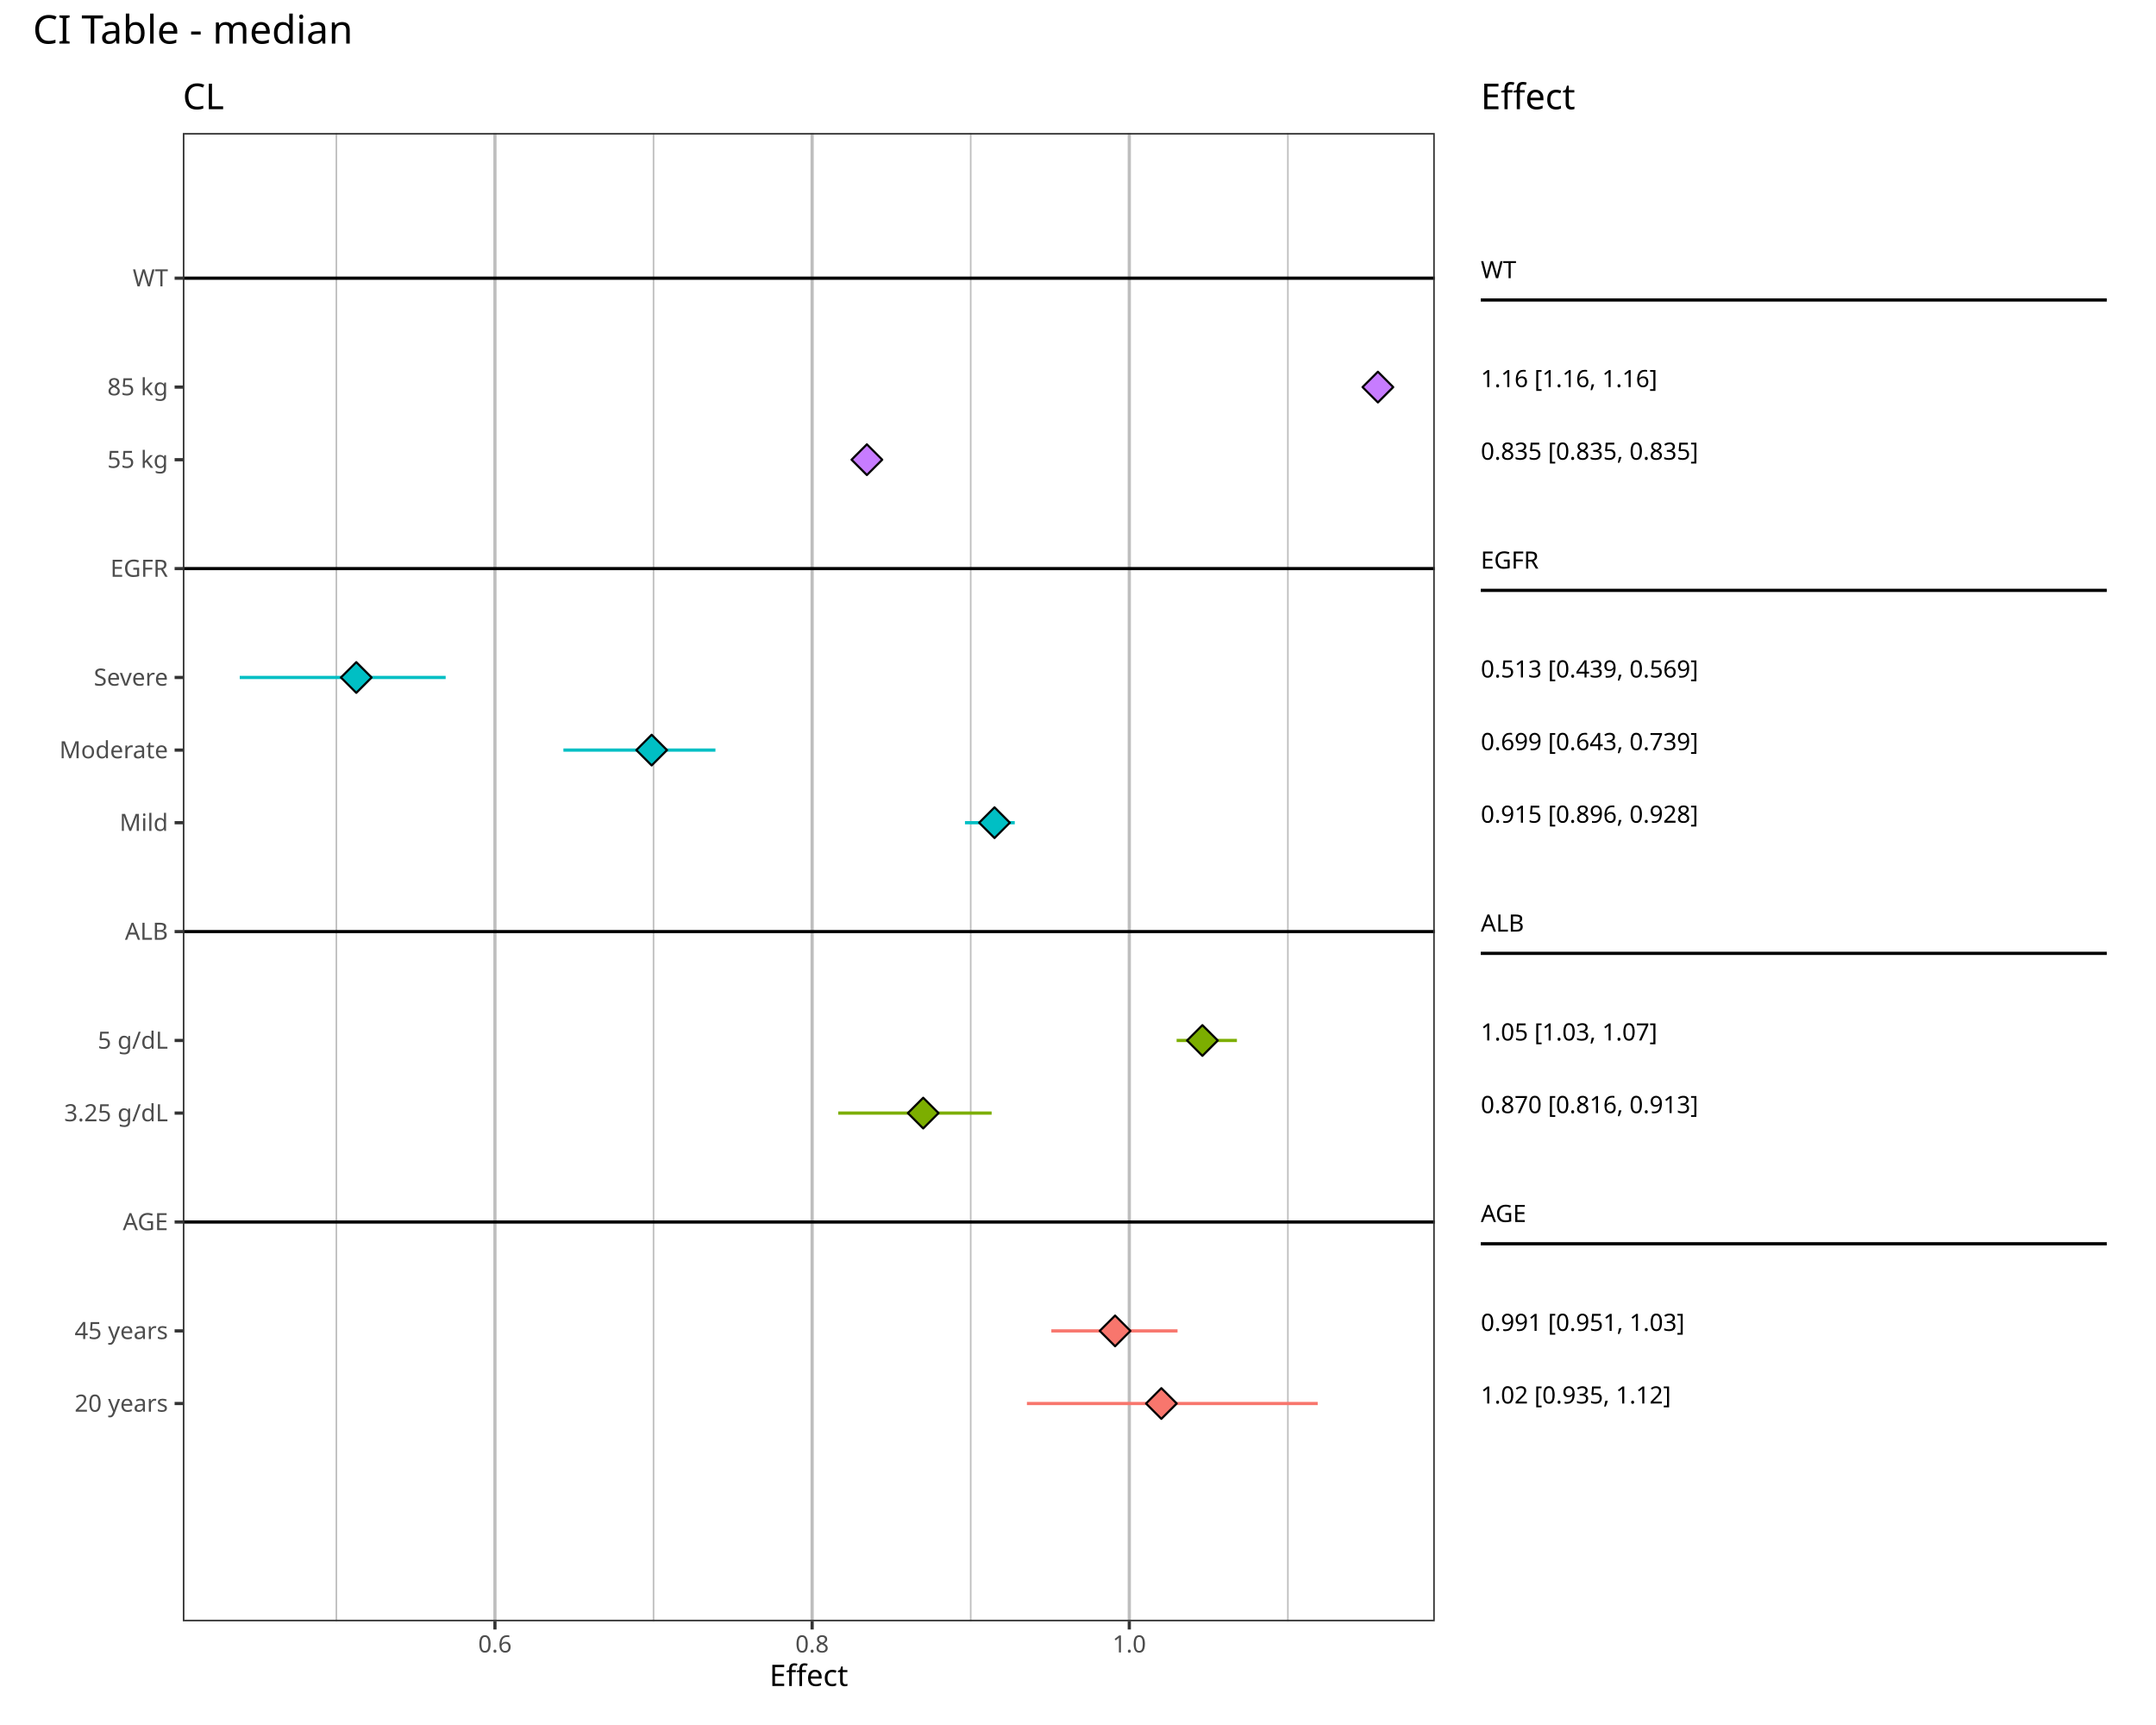
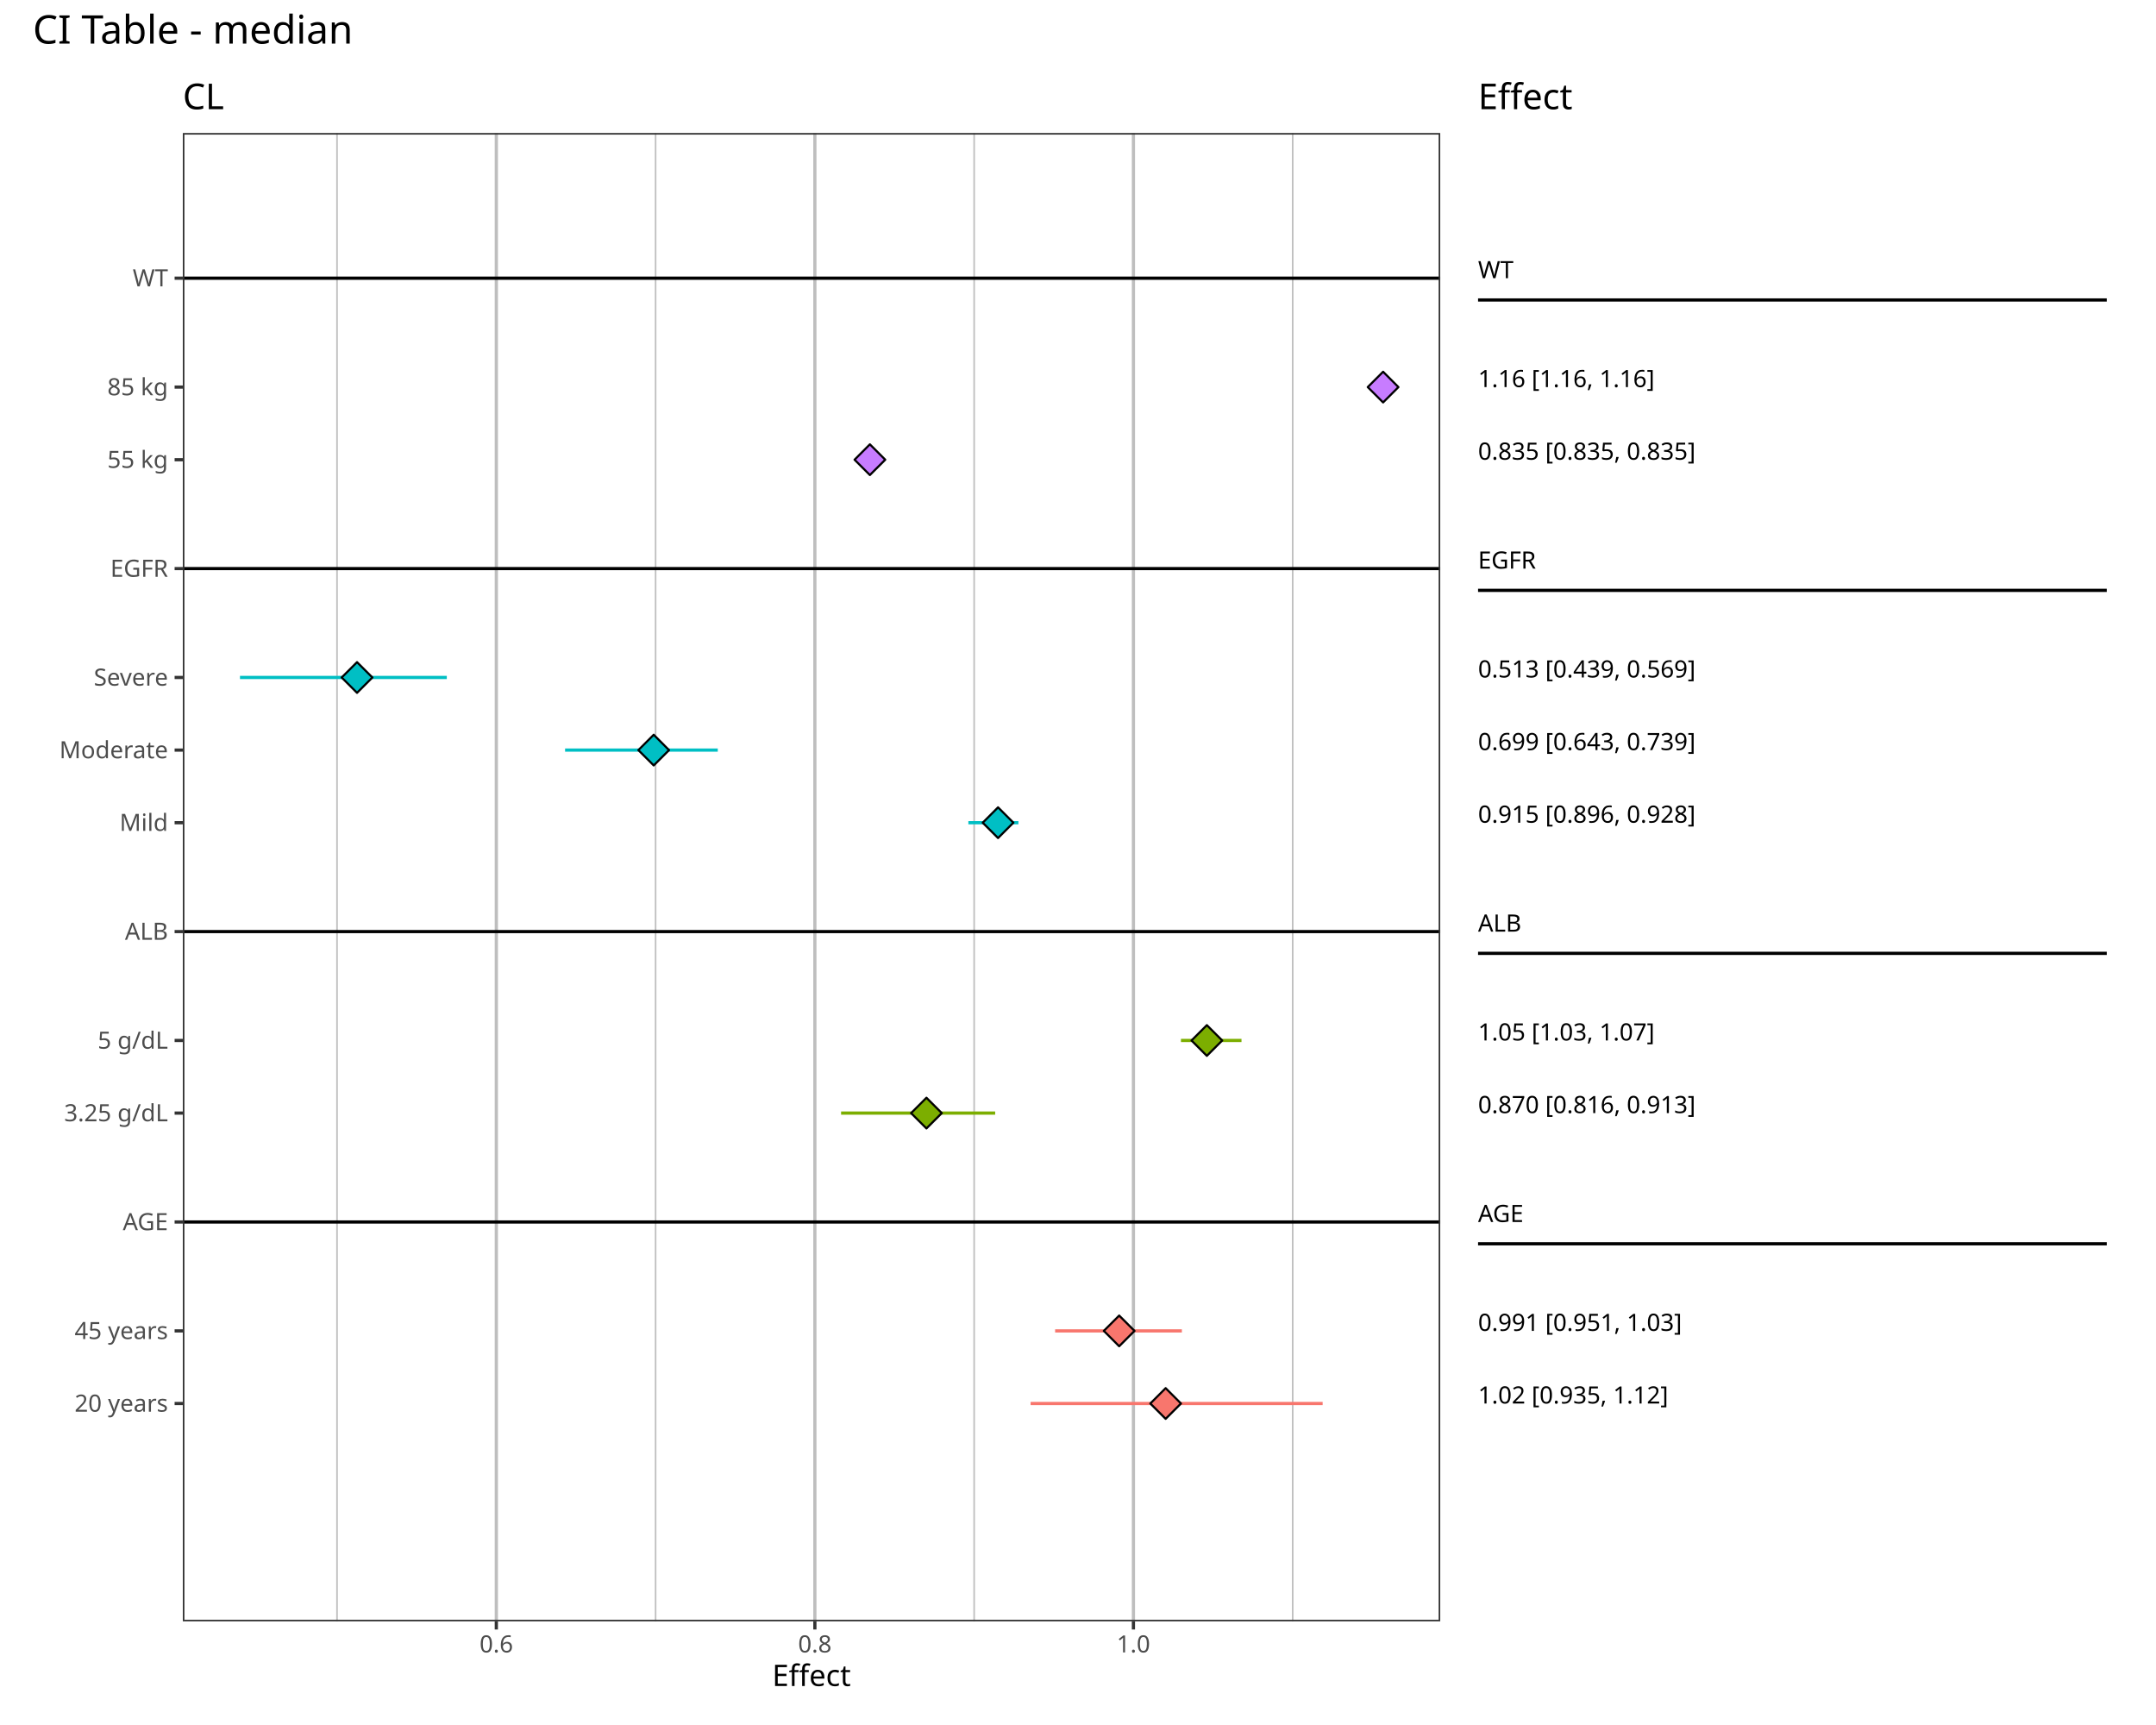
<svg xmlns="http://www.w3.org/2000/svg" class="svglite" data-engine-version="2.0" width="720.00pt" height="576.00pt" viewBox="0 0 720.00 576.00">
  <defs>
    <style type="text/css">
    .svglite line, .svglite polyline, .svglite polygon, .svglite path, .svglite rect, .svglite circle {
      fill: none;
      stroke: #000000;
      stroke-linecap: round;
      stroke-linejoin: round;
      stroke-miterlimit: 10.00;
    }
  </style>
  </defs>
  <rect width="100%" height="100%" style="stroke: none; fill: #FFFFFF;" />
  <defs>
    <clipPath id="cpMC4wMHw3MjAuMDB8MC4wMHw1NzYuMDA=">
      <rect x="0.00" y="0.00" width="720.00" height="576.00" />
    </clipPath>
  </defs>
  <g clip-path="url(#cpMC4wMHw3MjAuMDB8MC4wMHw1NzYuMDA=)">
    <rect x="0.00" y="0.00" width="720.00" height="576.00" style="stroke-width: 1.07; stroke: #FFFFFF; fill: #FFFFFF;" />
  </g>
  <defs>
    <clipPath id="cpNjEuMDV8NzAzLjU2fDQ0LjQxfDU0MS4zNw==">
      <rect x="61.05" y="44.41" width="642.51" height="496.97" />
    </clipPath>
  </defs>
  <g clip-path="url(#cpNjEuMDV8NzAzLjU2fDQ0LjQxfDU0MS4zNw==)">
</g>
  <g clip-path="url(#cpMC4wMHw3MjAuMDB8MC4wMHw1NzYuMDA=)">
</g>
  <g clip-path="url(#cpNjEuMDV8NzAzLjU2fDQ0LjQxfDU0MS4zNw==)">
</g>
  <g clip-path="url(#cpMC4wMHw3MjAuMDB8MC4wMHw1NzYuMDA=)">
</g>
  <g clip-path="url(#cpNjEuMDV8NzAzLjU2fDQ0LjQxfDU0MS4zNw==)">
</g>
  <g clip-path="url(#cpMC4wMHw3MjAuMDB8MC4wMHw1NzYuMDA=)">
</g>
  <defs>
-     <clipPath id="cpNS40OHw0ODAuMTV8MjIuNzh8NTcwLjUy">
-       <rect x="5.48" y="22.78" width="474.67" height="547.74" />
+     <clipPath id="cpNS40OHw0ODEuOTd8MjIuNzh8NTcwLjUy">
+       <rect x="5.48" y="22.78" width="476.49" height="547.74" />
    </clipPath>
  </defs>
-   <g clip-path="url(#cpNS40OHw0ODAuMTV8MjIuNzh8NTcwLjUy)">
-     <rect x="5.48" y="22.78" width="474.67" height="547.74" style="stroke-width: 1.07; stroke: #FFFFFF; fill: #FFFFFF;" />
+   <g clip-path="url(#cpNS40OHw0ODEuOTd8MjIuNzh8NTcwLjUy)">
+     <rect x="5.48" y="22.78" width="476.49" height="547.74" style="stroke-width: 1.07; stroke: #FFFFFF; fill: #FFFFFF;" />
  </g>
  <g clip-path="url(#cpMC4wMHw3MjAuMDB8MC4wMHw1NzYuMDA=)">
</g>
  <defs>
-     <clipPath id="cpNjEuMDV8NDc5LjE1fDQ0LjQxfDU0MS4zNw==">
-       <rect x="61.05" y="44.41" width="418.10" height="496.97" />
+     <clipPath id="cpNDgxLjk3fDcxNC41MnwyMi43OHw1NzAuNTI=">
+       <rect x="481.97" y="22.78" width="232.55" height="547.74" />
    </clipPath>
  </defs>
-   <g clip-path="url(#cpNjEuMDV8NDc5LjE1fDQ0LjQxfDU0MS4zNw==)">
-     <rect x="61.05" y="44.41" width="418.10" height="496.97" style="stroke-width: 1.07; stroke: none; fill: #FFFFFF;" />
-     <polyline points="112.33,541.37 112.33,44.41 " style="stroke-width: 0.53; stroke: #BEBEBE; stroke-linecap: butt;" />
-     <polyline points="218.25,541.37 218.25,44.41 " style="stroke-width: 0.53; stroke: #BEBEBE; stroke-linecap: butt;" />
-     <polyline points="324.17,541.37 324.17,44.41 " style="stroke-width: 0.53; stroke: #BEBEBE; stroke-linecap: butt;" />
-     <polyline points="430.09,541.37 430.09,44.41 " style="stroke-width: 0.53; stroke: #BEBEBE; stroke-linecap: butt;" />
-     <polyline points="165.29,541.37 165.29,44.41 " style="stroke-width: 1.07; stroke: #BEBEBE; stroke-linecap: butt;" />
-     <polyline points="271.21,541.37 271.21,44.41 " style="stroke-width: 1.07; stroke: #BEBEBE; stroke-linecap: butt;" />
-     <polyline points="377.13,541.37 377.13,44.41 " style="stroke-width: 1.07; stroke: #BEBEBE; stroke-linecap: butt;" />
-     <line x1="-152.47" y1="541.37" x2="-152.47" y2="44.41" style="stroke-width: 1.07; stroke-dasharray: 1.42,4.27,5.69,4.27; stroke-linecap: butt;" />
-     <polyline points="440.05,468.65 440.05,468.65 " style="stroke-width: 1.07; stroke: #F8766D; stroke-linecap: butt;" />
-     <polyline points="440.05,468.65 342.94,468.65 " style="stroke-width: 1.07; stroke: #F8766D; stroke-linecap: butt;" />
-     <polyline points="342.94,468.65 342.94,468.65 " style="stroke-width: 1.07; stroke: #F8766D; stroke-linecap: butt;" />
-     <polyline points="393.24,444.40 393.24,444.40 " style="stroke-width: 1.07; stroke: #F8766D; stroke-linecap: butt;" />
-     <polyline points="393.24,444.40 351.09,444.40 " style="stroke-width: 1.07; stroke: #F8766D; stroke-linecap: butt;" />
-     <polyline points="351.09,444.40 351.09,444.40 " style="stroke-width: 1.07; stroke: #F8766D; stroke-linecap: butt;" />
-     <polyline points="331.16,371.68 331.16,371.68 " style="stroke-width: 1.07; stroke: #7CAE00; stroke-linecap: butt;" />
-     <polyline points="331.16,371.68 279.93,371.68 " style="stroke-width: 1.07; stroke: #7CAE00; stroke-linecap: butt;" />
-     <polyline points="279.93,371.68 279.93,371.68 " style="stroke-width: 1.07; stroke: #7CAE00; stroke-linecap: butt;" />
-     <polyline points="413.07,347.43 413.07,347.43 " style="stroke-width: 1.07; stroke: #7CAE00; stroke-linecap: butt;" />
-     <polyline points="413.07,347.43 392.93,347.43 " style="stroke-width: 1.07; stroke: #7CAE00; stroke-linecap: butt;" />
-     <polyline points="392.93,347.43 392.93,347.43 " style="stroke-width: 1.07; stroke: #7CAE00; stroke-linecap: butt;" />
-     <polyline points="338.88,274.71 338.88,274.71 " style="stroke-width: 1.07; stroke: #00BFC4; stroke-linecap: butt;" />
-     <polyline points="338.88,274.71 322.25,274.71 " style="stroke-width: 1.07; stroke: #00BFC4; stroke-linecap: butt;" />
-     <polyline points="322.25,274.71 322.25,274.71 " style="stroke-width: 1.07; stroke: #00BFC4; stroke-linecap: butt;" />
-     <polyline points="238.92,250.47 238.92,250.47 " style="stroke-width: 1.07; stroke: #00BFC4; stroke-linecap: butt;" />
-     <polyline points="238.92,250.47 188.15,250.47 " style="stroke-width: 1.07; stroke: #00BFC4; stroke-linecap: butt;" />
-     <polyline points="188.15,250.47 188.15,250.47 " style="stroke-width: 1.07; stroke: #00BFC4; stroke-linecap: butt;" />
-     <polyline points="148.83,226.22 148.83,226.22 " style="stroke-width: 1.07; stroke: #00BFC4; stroke-linecap: butt;" />
-     <polyline points="148.83,226.22 80.06,226.22 " style="stroke-width: 1.07; stroke: #00BFC4; stroke-linecap: butt;" />
-     <polyline points="80.06,226.22 80.06,226.22 " style="stroke-width: 1.07; stroke: #00BFC4; stroke-linecap: butt;" />
-     <polyline points="289.50,153.50 289.50,153.50 " style="stroke-width: 1.07; stroke: #C77CFF; stroke-linecap: butt;" />
-     <polyline points="289.50,153.50 289.50,153.50 " style="stroke-width: 1.07; stroke: #C77CFF; stroke-linecap: butt;" />
-     <polyline points="289.50,153.50 289.50,153.50 " style="stroke-width: 1.07; stroke: #C77CFF; stroke-linecap: butt;" />
-     <polyline points="460.15,129.26 460.15,129.26 " style="stroke-width: 1.07; stroke: #C77CFF; stroke-linecap: butt;" />
-     <polyline points="460.15,129.26 460.15,129.26 " style="stroke-width: 1.07; stroke: #C77CFF; stroke-linecap: butt;" />
-     <polyline points="460.15,129.26 460.15,129.26 " style="stroke-width: 1.07; stroke: #C77CFF; stroke-linecap: butt;" />
-     <polygon points="387.84,473.77 392.97,468.65 387.84,463.52 382.72,468.65 " style="stroke-width: 0.71; fill: #F8766D;" />
-     <polygon points="372.39,449.53 377.51,444.40 372.39,439.28 367.26,444.40 " style="stroke-width: 0.71; fill: #F8766D;" />
-     <polygon points="308.31,376.80 313.43,371.68 308.31,366.55 303.18,371.68 " style="stroke-width: 0.71; fill: #7CAE00;" />
-     <polygon points="401.54,352.56 406.67,347.43 401.54,342.31 396.42,347.43 " style="stroke-width: 0.71; fill: #7CAE00;" />
-     <polygon points="332.12,279.83 337.24,274.71 332.12,269.58 326.99,274.71 " style="stroke-width: 0.71; fill: #00BFC4;" />
-     <polygon points="217.62,255.59 222.75,250.47 217.62,245.34 212.50,250.47 " style="stroke-width: 0.71; fill: #00BFC4;" />
-     <polygon points="118.98,231.35 124.10,226.22 118.98,221.10 113.85,226.22 " style="stroke-width: 0.71; fill: #00BFC4;" />
-     <polygon points="289.50,158.62 294.63,153.50 289.50,148.37 284.38,153.50 " style="stroke-width: 0.71; fill: #C77CFF;" />
-     <polygon points="460.15,134.38 465.27,129.26 460.15,124.13 455.02,129.26 " style="stroke-width: 0.71; fill: #C77CFF;" />
-     <line x1="61.05" y1="92.89" x2="479.15" y2="92.89" style="stroke-width: 1.07; stroke-linecap: butt;" />
-     <line x1="61.05" y1="189.86" x2="479.15" y2="189.86" style="stroke-width: 1.07; stroke-linecap: butt;" />
-     <line x1="61.05" y1="311.07" x2="479.15" y2="311.07" style="stroke-width: 1.07; stroke-linecap: butt;" />
-     <line x1="61.05" y1="408.04" x2="479.15" y2="408.04" style="stroke-width: 1.07; stroke-linecap: butt;" />
-     <rect x="61.05" y="44.41" width="418.10" height="496.97" style="stroke-width: 1.07; stroke: #333333;" />
+   <g clip-path="url(#cpNDgxLjk3fDcxNC41MnwyMi43OHw1NzAuNTI=)">
+     <rect x="481.97" y="22.78" width="232.55" height="547.74" style="stroke-width: 1.07; stroke: #FFFFFF; fill: #FFFFFF;" />
+   </g>
+   <g clip-path="url(#cpMC4wMHw3MjAuMDB8MC4wMHw1NzYuMDA=)">
+ </g>
+   <defs>
+     <clipPath id="cpNjEuMDV8NDgwLjk4fDQ0LjQxfDU0MS4zNw==">
+       <rect x="61.05" y="44.41" width="419.92" height="496.97" />
+     </clipPath>
+   </defs>
+   <g clip-path="url(#cpNjEuMDV8NDgwLjk4fDQ0LjQxfDU0MS4zNw==)">
+     <rect x="61.05" y="44.41" width="419.92" height="496.97" style="stroke-width: 1.07; stroke: none; fill: #FFFFFF;" />
+     <polyline points="112.55,541.37 112.55,44.41 " style="stroke-width: 0.53; stroke: #BEBEBE; stroke-linecap: butt;" />
+     <polyline points="218.94,541.37 218.94,44.41 " style="stroke-width: 0.53; stroke: #BEBEBE; stroke-linecap: butt;" />
+     <polyline points="325.32,541.37 325.32,44.41 " style="stroke-width: 0.53; stroke: #BEBEBE; stroke-linecap: butt;" />
+     <polyline points="431.70,541.37 431.70,44.41 " style="stroke-width: 0.53; stroke: #BEBEBE; stroke-linecap: butt;" />
+     <polyline points="165.75,541.37 165.75,44.41 " style="stroke-width: 1.07; stroke: #BEBEBE; stroke-linecap: butt;" />
+     <polyline points="272.13,541.37 272.13,44.41 " style="stroke-width: 1.07; stroke: #BEBEBE; stroke-linecap: butt;" />
+     <polyline points="378.51,541.37 378.51,44.41 " style="stroke-width: 1.07; stroke: #BEBEBE; stroke-linecap: butt;" />
+     <line x1="-153.40" y1="541.37" x2="-153.40" y2="44.41" style="stroke-width: 1.07; stroke-dasharray: 1.42,4.27,5.69,4.27; stroke-linecap: butt;" />
+     <polyline points="441.70,468.65 441.70,468.65 " style="stroke-width: 1.07; stroke: #F8766D; stroke-linecap: butt;" />
+     <polyline points="441.70,468.65 344.17,468.65 " style="stroke-width: 1.07; stroke: #F8766D; stroke-linecap: butt;" />
+     <polyline points="344.17,468.65 344.17,468.65 " style="stroke-width: 1.07; stroke: #F8766D; stroke-linecap: butt;" />
+     <polyline points="394.69,444.40 394.69,444.40 " style="stroke-width: 1.07; stroke: #F8766D; stroke-linecap: butt;" />
+     <polyline points="394.69,444.40 352.36,444.40 " style="stroke-width: 1.07; stroke: #F8766D; stroke-linecap: butt;" />
+     <polyline points="352.36,444.40 352.36,444.40 " style="stroke-width: 1.07; stroke: #F8766D; stroke-linecap: butt;" />
+     <polyline points="332.34,371.68 332.34,371.68 " style="stroke-width: 1.07; stroke: #7CAE00; stroke-linecap: butt;" />
+     <polyline points="332.34,371.68 280.88,371.68 " style="stroke-width: 1.07; stroke: #7CAE00; stroke-linecap: butt;" />
+     <polyline points="280.88,371.68 280.88,371.68 " style="stroke-width: 1.07; stroke: #7CAE00; stroke-linecap: butt;" />
+     <polyline points="414.60,347.43 414.60,347.43 " style="stroke-width: 1.07; stroke: #7CAE00; stroke-linecap: butt;" />
+     <polyline points="414.60,347.43 394.38,347.43 " style="stroke-width: 1.07; stroke: #7CAE00; stroke-linecap: butt;" />
+     <polyline points="394.38,347.43 394.38,347.43 " style="stroke-width: 1.07; stroke: #7CAE00; stroke-linecap: butt;" />
+     <polyline points="340.10,274.71 340.10,274.71 " style="stroke-width: 1.07; stroke: #00BFC4; stroke-linecap: butt;" />
+     <polyline points="340.10,274.71 323.39,274.71 " style="stroke-width: 1.07; stroke: #00BFC4; stroke-linecap: butt;" />
+     <polyline points="323.39,274.71 323.39,274.71 " style="stroke-width: 1.07; stroke: #00BFC4; stroke-linecap: butt;" />
+     <polyline points="239.70,250.47 239.70,250.47 " style="stroke-width: 1.07; stroke: #00BFC4; stroke-linecap: butt;" />
+     <polyline points="239.70,250.47 188.71,250.47 " style="stroke-width: 1.07; stroke: #00BFC4; stroke-linecap: butt;" />
+     <polyline points="188.71,250.47 188.71,250.47 " style="stroke-width: 1.07; stroke: #00BFC4; stroke-linecap: butt;" />
+     <polyline points="149.21,226.22 149.21,226.22 " style="stroke-width: 1.07; stroke: #00BFC4; stroke-linecap: butt;" />
+     <polyline points="149.21,226.22 80.14,226.22 " style="stroke-width: 1.07; stroke: #00BFC4; stroke-linecap: butt;" />
+     <polyline points="80.14,226.22 80.14,226.22 " style="stroke-width: 1.07; stroke: #00BFC4; stroke-linecap: butt;" />
+     <polyline points="290.50,153.50 290.50,153.50 " style="stroke-width: 1.07; stroke: #C77CFF; stroke-linecap: butt;" />
+     <polyline points="290.50,153.50 290.50,153.50 " style="stroke-width: 1.07; stroke: #C77CFF; stroke-linecap: butt;" />
+     <polyline points="290.50,153.50 290.50,153.50 " style="stroke-width: 1.07; stroke: #C77CFF; stroke-linecap: butt;" />
+     <polyline points="461.89,129.26 461.89,129.26 " style="stroke-width: 1.07; stroke: #C77CFF; stroke-linecap: butt;" />
+     <polyline points="461.89,129.26 461.89,129.26 " style="stroke-width: 1.07; stroke: #C77CFF; stroke-linecap: butt;" />
+     <polyline points="461.89,129.26 461.89,129.26 " style="stroke-width: 1.07; stroke: #C77CFF; stroke-linecap: butt;" />
+     <polygon points="389.27,473.77 394.39,468.65 389.27,463.52 384.15,468.65 " style="stroke-width: 0.71; fill: #F8766D;" />
+     <polygon points="373.75,449.53 378.87,444.40 373.75,439.28 368.62,444.40 " style="stroke-width: 0.71; fill: #F8766D;" />
+     <polygon points="309.39,376.80 314.51,371.68 309.39,366.55 304.26,371.68 " style="stroke-width: 0.71; fill: #7CAE00;" />
+     <polygon points="403.03,352.56 408.16,347.43 403.03,342.31 397.91,347.43 " style="stroke-width: 0.71; fill: #7CAE00;" />
+     <polygon points="333.30,279.83 338.42,274.71 333.30,269.58 328.18,274.71 " style="stroke-width: 0.71; fill: #00BFC4;" />
+     <polygon points="218.31,255.59 223.43,250.47 218.31,245.34 213.18,250.47 " style="stroke-width: 0.71; fill: #00BFC4;" />
+     <polygon points="119.23,231.35 124.36,226.22 119.23,221.10 114.11,226.22 " style="stroke-width: 0.71; fill: #00BFC4;" />
+     <polygon points="290.50,158.62 295.63,153.50 290.50,148.37 285.38,153.50 " style="stroke-width: 0.71; fill: #C77CFF;" />
+     <polygon points="461.89,134.38 467.01,129.26 461.89,124.13 456.76,129.26 " style="stroke-width: 0.71; fill: #C77CFF;" />
+     <line x1="61.05" y1="92.89" x2="480.98" y2="92.89" style="stroke-width: 1.07; stroke-linecap: butt;" />
+     <line x1="61.05" y1="189.86" x2="480.98" y2="189.86" style="stroke-width: 1.07; stroke-linecap: butt;" />
+     <line x1="61.05" y1="311.07" x2="480.98" y2="311.07" style="stroke-width: 1.07; stroke-linecap: butt;" />
+     <line x1="61.05" y1="408.04" x2="480.98" y2="408.04" style="stroke-width: 1.07; stroke-linecap: butt;" />
+     <rect x="61.05" y="44.41" width="419.92" height="496.97" style="stroke-width: 1.07; stroke: #333333;" />
  </g>
  <g clip-path="url(#cpMC4wMHw3MjAuMDB8MC4wMHw1NzYuMDA=)">
    <text x="56.12" y="95.62" text-anchor="end" style="font-size: 7.94px; fill: #4D4D4D; font-family: sans;" textLength="12.34px" lengthAdjust="spacingAndGlyphs">WT</text>
    <text x="56.12" y="131.99" text-anchor="end" style="font-size: 7.94px; fill: #4D4D4D; font-family: sans;" textLength="19.42px" lengthAdjust="spacingAndGlyphs">85 kg</text>
    <text x="56.12" y="156.23" text-anchor="end" style="font-size: 7.94px; fill: #4D4D4D; font-family: sans;" textLength="19.42px" lengthAdjust="spacingAndGlyphs">55 kg</text>
    <text x="56.12" y="192.59" text-anchor="end" style="font-size: 7.94px; fill: #4D4D4D; font-family: sans;" textLength="22.05px" lengthAdjust="spacingAndGlyphs">EGFR</text>
    <text x="56.12" y="228.95" text-anchor="end" style="font-size: 7.94px; fill: #4D4D4D; font-family: sans;" textLength="25.15px" lengthAdjust="spacingAndGlyphs">Severe</text>
    <text x="56.12" y="253.20" text-anchor="end" style="font-size: 7.94px; fill: #4D4D4D; font-family: sans;" textLength="33.54px" lengthAdjust="spacingAndGlyphs">Moderate</text>
    <text x="56.12" y="277.44" text-anchor="end" style="font-size: 7.94px; fill: #4D4D4D; font-family: sans;" textLength="14.55px" lengthAdjust="spacingAndGlyphs">Mild</text>
    <text x="56.12" y="313.80" text-anchor="end" style="font-size: 7.94px; fill: #4D4D4D; font-family: sans;" textLength="15.01px" lengthAdjust="spacingAndGlyphs">ALB</text>
    <text x="56.12" y="350.17" text-anchor="end" style="font-size: 7.94px; fill: #4D4D4D; font-family: sans;" textLength="22.07px" lengthAdjust="spacingAndGlyphs">5 g/dL</text>
    <text x="56.12" y="374.41" text-anchor="end" style="font-size: 7.94px; fill: #4D4D4D; font-family: sans;" textLength="33.10px" lengthAdjust="spacingAndGlyphs">3.25 g/dL</text>
    <text x="56.12" y="410.77" text-anchor="end" style="font-size: 7.94px; fill: #4D4D4D; font-family: sans;" textLength="16.77px" lengthAdjust="spacingAndGlyphs">AGE</text>
    <text x="56.12" y="447.13" text-anchor="end" style="font-size: 7.94px; fill: #4D4D4D; font-family: sans;" textLength="30.45px" lengthAdjust="spacingAndGlyphs">45 years</text>
    <text x="56.12" y="471.38" text-anchor="end" style="font-size: 7.94px; fill: #4D4D4D; font-family: sans;" textLength="30.45px" lengthAdjust="spacingAndGlyphs">20 years</text>
    <polyline points="58.31,92.89 61.05,92.89 " style="stroke-width: 1.07; stroke: #333333; stroke-linecap: butt;" />
    <polyline points="58.31,129.26 61.05,129.26 " style="stroke-width: 1.07; stroke: #333333; stroke-linecap: butt;" />
    <polyline points="58.31,153.50 61.05,153.50 " style="stroke-width: 1.07; stroke: #333333; stroke-linecap: butt;" />
    <polyline points="58.31,189.86 61.05,189.86 " style="stroke-width: 1.07; stroke: #333333; stroke-linecap: butt;" />
    <polyline points="58.31,226.22 61.05,226.22 " style="stroke-width: 1.07; stroke: #333333; stroke-linecap: butt;" />
    <polyline points="58.31,250.47 61.05,250.47 " style="stroke-width: 1.07; stroke: #333333; stroke-linecap: butt;" />
    <polyline points="58.31,274.71 61.05,274.71 " style="stroke-width: 1.07; stroke: #333333; stroke-linecap: butt;" />
    <polyline points="58.31,311.07 61.05,311.07 " style="stroke-width: 1.07; stroke: #333333; stroke-linecap: butt;" />
    <polyline points="58.31,347.43 61.05,347.43 " style="stroke-width: 1.07; stroke: #333333; stroke-linecap: butt;" />
    <polyline points="58.31,371.68 61.05,371.68 " style="stroke-width: 1.07; stroke: #333333; stroke-linecap: butt;" />
    <polyline points="58.31,408.04 61.05,408.04 " style="stroke-width: 1.07; stroke: #333333; stroke-linecap: butt;" />
    <polyline points="58.31,444.40 61.05,444.40 " style="stroke-width: 1.07; stroke: #333333; stroke-linecap: butt;" />
    <polyline points="58.31,468.65 61.05,468.65 " style="stroke-width: 1.07; stroke: #333333; stroke-linecap: butt;" />
-     <polyline points="165.29,544.11 165.29,541.37 " style="stroke-width: 1.07; stroke: #333333; stroke-linecap: butt;" />
-     <polyline points="271.21,544.11 271.21,541.37 " style="stroke-width: 1.07; stroke: #333333; stroke-linecap: butt;" />
-     <polyline points="377.13,544.11 377.13,541.37 " style="stroke-width: 1.07; stroke: #333333; stroke-linecap: butt;" />
-     <text x="165.29" y="551.77" text-anchor="middle" style="font-size: 7.94px; fill: #4D4D4D; font-family: sans;" textLength="11.03px" lengthAdjust="spacingAndGlyphs">0.6</text>
-     <text x="271.21" y="551.77" text-anchor="middle" style="font-size: 7.94px; fill: #4D4D4D; font-family: sans;" textLength="11.03px" lengthAdjust="spacingAndGlyphs">0.8</text>
-     <text x="377.13" y="551.77" text-anchor="middle" style="font-size: 7.94px; fill: #4D4D4D; font-family: sans;" textLength="11.03px" lengthAdjust="spacingAndGlyphs">1.0</text>
-     <text x="270.10" y="562.98" text-anchor="middle" style="font-size: 9.92px; font-family: sans;" textLength="25.37px" lengthAdjust="spacingAndGlyphs">Effect</text>
+     <polyline points="165.75,544.11 165.75,541.37 " style="stroke-width: 1.07; stroke: #333333; stroke-linecap: butt;" />
+     <polyline points="272.13,544.11 272.13,541.37 " style="stroke-width: 1.07; stroke: #333333; stroke-linecap: butt;" />
+     <polyline points="378.51,544.11 378.51,541.37 " style="stroke-width: 1.07; stroke: #333333; stroke-linecap: butt;" />
+     <text x="165.75" y="551.77" text-anchor="middle" style="font-size: 7.94px; fill: #4D4D4D; font-family: sans;" textLength="11.03px" lengthAdjust="spacingAndGlyphs">0.6</text>
+     <text x="272.13" y="551.77" text-anchor="middle" style="font-size: 7.94px; fill: #4D4D4D; font-family: sans;" textLength="11.03px" lengthAdjust="spacingAndGlyphs">0.8</text>
+     <text x="378.51" y="551.77" text-anchor="middle" style="font-size: 7.94px; fill: #4D4D4D; font-family: sans;" textLength="11.03px" lengthAdjust="spacingAndGlyphs">1.0</text>
+     <text x="271.01" y="562.98" text-anchor="middle" style="font-size: 9.92px; font-family: sans;" textLength="25.37px" lengthAdjust="spacingAndGlyphs">Effect</text>
    <text x="61.05" y="36.46" style="font-size: 11.91px; font-family: sans;" textLength="15.22px" lengthAdjust="spacingAndGlyphs">CL</text>
  </g>
  <defs>
-     <clipPath id="cpNDgwLjE1fDcxNC41MnwyMi43OHw1NzAuNTI=">
-       <rect x="480.15" y="22.78" width="234.37" height="547.74" />
+     <clipPath id="cpNDkzLjYwfDcwMy41Nnw0NC40MXw1NDEuMzc=">
+       <rect x="493.60" y="44.41" width="209.96" height="496.97" />
    </clipPath>
  </defs>
-   <g clip-path="url(#cpNDgwLjE1fDcxNC41MnwyMi43OHw1NzAuNTI=)">
-     <rect x="480.15" y="22.78" width="234.37" height="547.74" style="stroke-width: 1.07; stroke: #FFFFFF; fill: #FFFFFF;" />
+   <g clip-path="url(#cpNDkzLjYwfDcwMy41Nnw0NC40MXw1NDEuMzc=)">
+     <rect x="493.60" y="44.41" width="209.96" height="496.97" style="stroke-width: 1.07; stroke: none; fill: #FFFFFF;" />
+     <text x="493.60" y="92.89" style="font-size: 7.97px; font-family: sans;" textLength="12.39px" lengthAdjust="spacingAndGlyphs">WT</text>
+     <text x="493.60" y="129.26" style="font-size: 7.97px; font-family: sans;" textLength="57.59px" lengthAdjust="spacingAndGlyphs">1.16 [1.16, 1.16]</text>
+     <text x="493.60" y="153.50" style="font-size: 7.97px; font-family: sans;" textLength="70.88px" lengthAdjust="spacingAndGlyphs">0.835 [0.835, 0.835]</text>
+     <text x="493.60" y="189.86" style="font-size: 7.97px; font-family: sans;" textLength="22.14px" lengthAdjust="spacingAndGlyphs">EGFR</text>
+     <text x="493.60" y="226.22" style="font-size: 7.97px; font-family: sans;" textLength="70.88px" lengthAdjust="spacingAndGlyphs">0.513 [0.439, 0.569]</text>
+     <text x="493.60" y="250.47" style="font-size: 7.97px; font-family: sans;" textLength="70.88px" lengthAdjust="spacingAndGlyphs">0.699 [0.643, 0.739]</text>
+     <text x="493.60" y="274.71" style="font-size: 7.97px; font-family: sans;" textLength="70.88px" lengthAdjust="spacingAndGlyphs">0.915 [0.896, 0.928]</text>
+     <text x="493.60" y="311.07" style="font-size: 7.97px; font-family: sans;" textLength="15.06px" lengthAdjust="spacingAndGlyphs">ALB</text>
+     <text x="493.60" y="347.43" style="font-size: 7.97px; font-family: sans;" textLength="57.59px" lengthAdjust="spacingAndGlyphs">1.05 [1.03, 1.07]</text>
+     <text x="493.60" y="371.68" style="font-size: 7.97px; font-family: sans;" textLength="70.88px" lengthAdjust="spacingAndGlyphs">0.870 [0.816, 0.913]</text>
+     <text x="493.60" y="408.04" style="font-size: 7.97px; font-family: sans;" textLength="16.83px" lengthAdjust="spacingAndGlyphs">AGE</text>
+     <text x="493.60" y="444.40" style="font-size: 7.97px; font-family: sans;" textLength="66.45px" lengthAdjust="spacingAndGlyphs">0.991 [0.951, 1.03]</text>
+     <text x="493.60" y="468.65" style="font-size: 7.97px; font-family: sans;" textLength="62.02px" lengthAdjust="spacingAndGlyphs">1.02 [0.935, 1.12]</text>
+     <line x1="493.60" y1="100.16" x2="703.56" y2="100.16" style="stroke-width: 1.07; stroke-linecap: butt;" />
+     <line x1="493.60" y1="197.13" x2="703.56" y2="197.13" style="stroke-width: 1.07; stroke-linecap: butt;" />
+     <line x1="493.60" y1="318.34" x2="703.56" y2="318.34" style="stroke-width: 1.07; stroke-linecap: butt;" />
+     <line x1="493.60" y1="415.31" x2="703.56" y2="415.31" style="stroke-width: 1.07; stroke-linecap: butt;" />
  </g>
  <g clip-path="url(#cpMC4wMHw3MjAuMDB8MC4wMHw1NzYuMDA=)">
- </g>
-   <defs>
-     <clipPath id="cpNDk0LjUxfDcwMy41Nnw0NC40MXw1NDEuMzc=">
-       <rect x="494.51" y="44.41" width="209.05" height="496.97" />
-     </clipPath>
-   </defs>
-   <g clip-path="url(#cpNDk0LjUxfDcwMy41Nnw0NC40MXw1NDEuMzc=)">
-     <rect x="494.51" y="44.41" width="209.05" height="496.97" style="stroke-width: 1.07; stroke: none; fill: #FFFFFF;" />
-     <text x="494.51" y="92.89" style="font-size: 7.97px; font-family: sans;" textLength="12.39px" lengthAdjust="spacingAndGlyphs">WT</text>
-     <text x="494.51" y="129.26" style="font-size: 7.97px; font-family: sans;" textLength="57.59px" lengthAdjust="spacingAndGlyphs">1.16 [1.16, 1.16]</text>
-     <text x="494.51" y="153.50" style="font-size: 7.97px; font-family: sans;" textLength="70.88px" lengthAdjust="spacingAndGlyphs">0.835 [0.835, 0.835]</text>
-     <text x="494.51" y="189.86" style="font-size: 7.97px; font-family: sans;" textLength="22.14px" lengthAdjust="spacingAndGlyphs">EGFR</text>
-     <text x="494.51" y="226.22" style="font-size: 7.97px; font-family: sans;" textLength="70.88px" lengthAdjust="spacingAndGlyphs">0.513 [0.439, 0.569]</text>
-     <text x="494.51" y="250.47" style="font-size: 7.97px; font-family: sans;" textLength="70.88px" lengthAdjust="spacingAndGlyphs">0.699 [0.643, 0.739]</text>
-     <text x="494.51" y="274.71" style="font-size: 7.97px; font-family: sans;" textLength="70.88px" lengthAdjust="spacingAndGlyphs">0.915 [0.896, 0.928]</text>
-     <text x="494.51" y="311.07" style="font-size: 7.97px; font-family: sans;" textLength="15.06px" lengthAdjust="spacingAndGlyphs">ALB</text>
-     <text x="494.51" y="347.43" style="font-size: 7.97px; font-family: sans;" textLength="57.59px" lengthAdjust="spacingAndGlyphs">1.05 [1.03, 1.07]</text>
-     <text x="494.51" y="371.68" style="font-size: 7.97px; font-family: sans;" textLength="70.88px" lengthAdjust="spacingAndGlyphs">0.870 [0.816, 0.913]</text>
-     <text x="494.51" y="408.04" style="font-size: 7.97px; font-family: sans;" textLength="16.83px" lengthAdjust="spacingAndGlyphs">AGE</text>
-     <text x="494.51" y="444.40" style="font-size: 7.97px; font-family: sans;" textLength="66.45px" lengthAdjust="spacingAndGlyphs">0.991 [0.951, 1.03]</text>
-     <text x="494.51" y="468.65" style="font-size: 7.97px; font-family: sans;" textLength="62.02px" lengthAdjust="spacingAndGlyphs">1.02 [0.935, 1.12]</text>
-     <line x1="494.51" y1="100.16" x2="703.56" y2="100.16" style="stroke-width: 1.07; stroke-linecap: butt;" />
-     <line x1="494.51" y1="197.13" x2="703.56" y2="197.13" style="stroke-width: 1.07; stroke-linecap: butt;" />
-     <line x1="494.51" y1="318.34" x2="703.56" y2="318.34" style="stroke-width: 1.07; stroke-linecap: butt;" />
-     <line x1="494.51" y1="415.31" x2="703.56" y2="415.31" style="stroke-width: 1.07; stroke-linecap: butt;" />
-   </g>
-   <g clip-path="url(#cpMC4wMHw3MjAuMDB8MC4wMHw1NzYuMDA=)">
-     <polyline points="494.51,541.37 703.56,541.37 " style="stroke-width: 1.07; stroke: #FFFFFF; stroke-linecap: butt;" />
-     <polyline points="494.51,544.11 494.51,541.37 " style="stroke-width: 1.07; stroke: #FFFFFF; stroke-linecap: butt;" />
-     <polyline points="536.32,544.11 536.32,541.37 " style="stroke-width: 1.07; stroke: #FFFFFF; stroke-linecap: butt;" />
-     <polyline points="578.13,544.11 578.13,541.37 " style="stroke-width: 1.07; stroke: #FFFFFF; stroke-linecap: butt;" />
-     <polyline points="619.94,544.11 619.94,541.37 " style="stroke-width: 1.07; stroke: #FFFFFF; stroke-linecap: butt;" />
-     <polyline points="661.75,544.11 661.75,541.37 " style="stroke-width: 1.07; stroke: #FFFFFF; stroke-linecap: butt;" />
+     <polyline points="493.60,541.37 703.56,541.37 " style="stroke-width: 1.07; stroke: #FFFFFF; stroke-linecap: butt;" />
+     <polyline points="493.60,544.11 493.60,541.37 " style="stroke-width: 1.07; stroke: #FFFFFF; stroke-linecap: butt;" />
+     <polyline points="535.59,544.11 535.59,541.37 " style="stroke-width: 1.07; stroke: #FFFFFF; stroke-linecap: butt;" />
+     <polyline points="577.58,544.11 577.58,541.37 " style="stroke-width: 1.07; stroke: #FFFFFF; stroke-linecap: butt;" />
+     <polyline points="619.58,544.11 619.58,541.37 " style="stroke-width: 1.07; stroke: #FFFFFF; stroke-linecap: butt;" />
+     <polyline points="661.57,544.11 661.57,541.37 " style="stroke-width: 1.07; stroke: #FFFFFF; stroke-linecap: butt;" />
    <polyline points="703.56,544.11 703.56,541.37 " style="stroke-width: 1.07; stroke: #FFFFFF; stroke-linecap: butt;" />
-     <text x="494.51" y="551.77" text-anchor="middle" style="font-size: 7.94px; fill: #FFFFFF; font-family: sans;" textLength="11.03px" lengthAdjust="spacingAndGlyphs">1.0</text>
-     <text x="536.32" y="551.77" text-anchor="middle" style="font-size: 7.94px; fill: #FFFFFF; font-family: sans;" textLength="11.03px" lengthAdjust="spacingAndGlyphs">1.1</text>
-     <text x="578.13" y="551.77" text-anchor="middle" style="font-size: 7.94px; fill: #FFFFFF; font-family: sans;" textLength="11.03px" lengthAdjust="spacingAndGlyphs">1.2</text>
-     <text x="619.94" y="551.77" text-anchor="middle" style="font-size: 7.94px; fill: #FFFFFF; font-family: sans;" textLength="11.03px" lengthAdjust="spacingAndGlyphs">1.3</text>
-     <text x="661.75" y="551.77" text-anchor="middle" style="font-size: 7.94px; fill: #FFFFFF; font-family: sans;" textLength="11.03px" lengthAdjust="spacingAndGlyphs">1.4</text>
+     <text x="493.60" y="551.77" text-anchor="middle" style="font-size: 7.94px; fill: #FFFFFF; font-family: sans;" textLength="11.03px" lengthAdjust="spacingAndGlyphs">1.0</text>
+     <text x="535.59" y="551.77" text-anchor="middle" style="font-size: 7.94px; fill: #FFFFFF; font-family: sans;" textLength="11.03px" lengthAdjust="spacingAndGlyphs">1.1</text>
+     <text x="577.58" y="551.77" text-anchor="middle" style="font-size: 7.94px; fill: #FFFFFF; font-family: sans;" textLength="11.03px" lengthAdjust="spacingAndGlyphs">1.2</text>
+     <text x="619.58" y="551.77" text-anchor="middle" style="font-size: 7.94px; fill: #FFFFFF; font-family: sans;" textLength="11.03px" lengthAdjust="spacingAndGlyphs">1.3</text>
+     <text x="661.57" y="551.77" text-anchor="middle" style="font-size: 7.94px; fill: #FFFFFF; font-family: sans;" textLength="11.03px" lengthAdjust="spacingAndGlyphs">1.4</text>
    <text x="703.56" y="551.77" text-anchor="middle" style="font-size: 7.94px; fill: #FFFFFF; font-family: sans;" textLength="11.03px" lengthAdjust="spacingAndGlyphs">1.5</text>
-     <text x="494.51" y="36.46" style="font-size: 11.91px; font-family: sans;" textLength="30.44px" lengthAdjust="spacingAndGlyphs">Effect</text>
+     <text x="493.60" y="36.46" style="font-size: 11.91px; font-family: sans;" textLength="30.44px" lengthAdjust="spacingAndGlyphs">Effect</text>
    <text x="10.96" y="14.56" style="font-size: 13.20px; font-family: sans;" textLength="104.92px" lengthAdjust="spacingAndGlyphs">CI Table - median</text>
  </g>
</svg>
